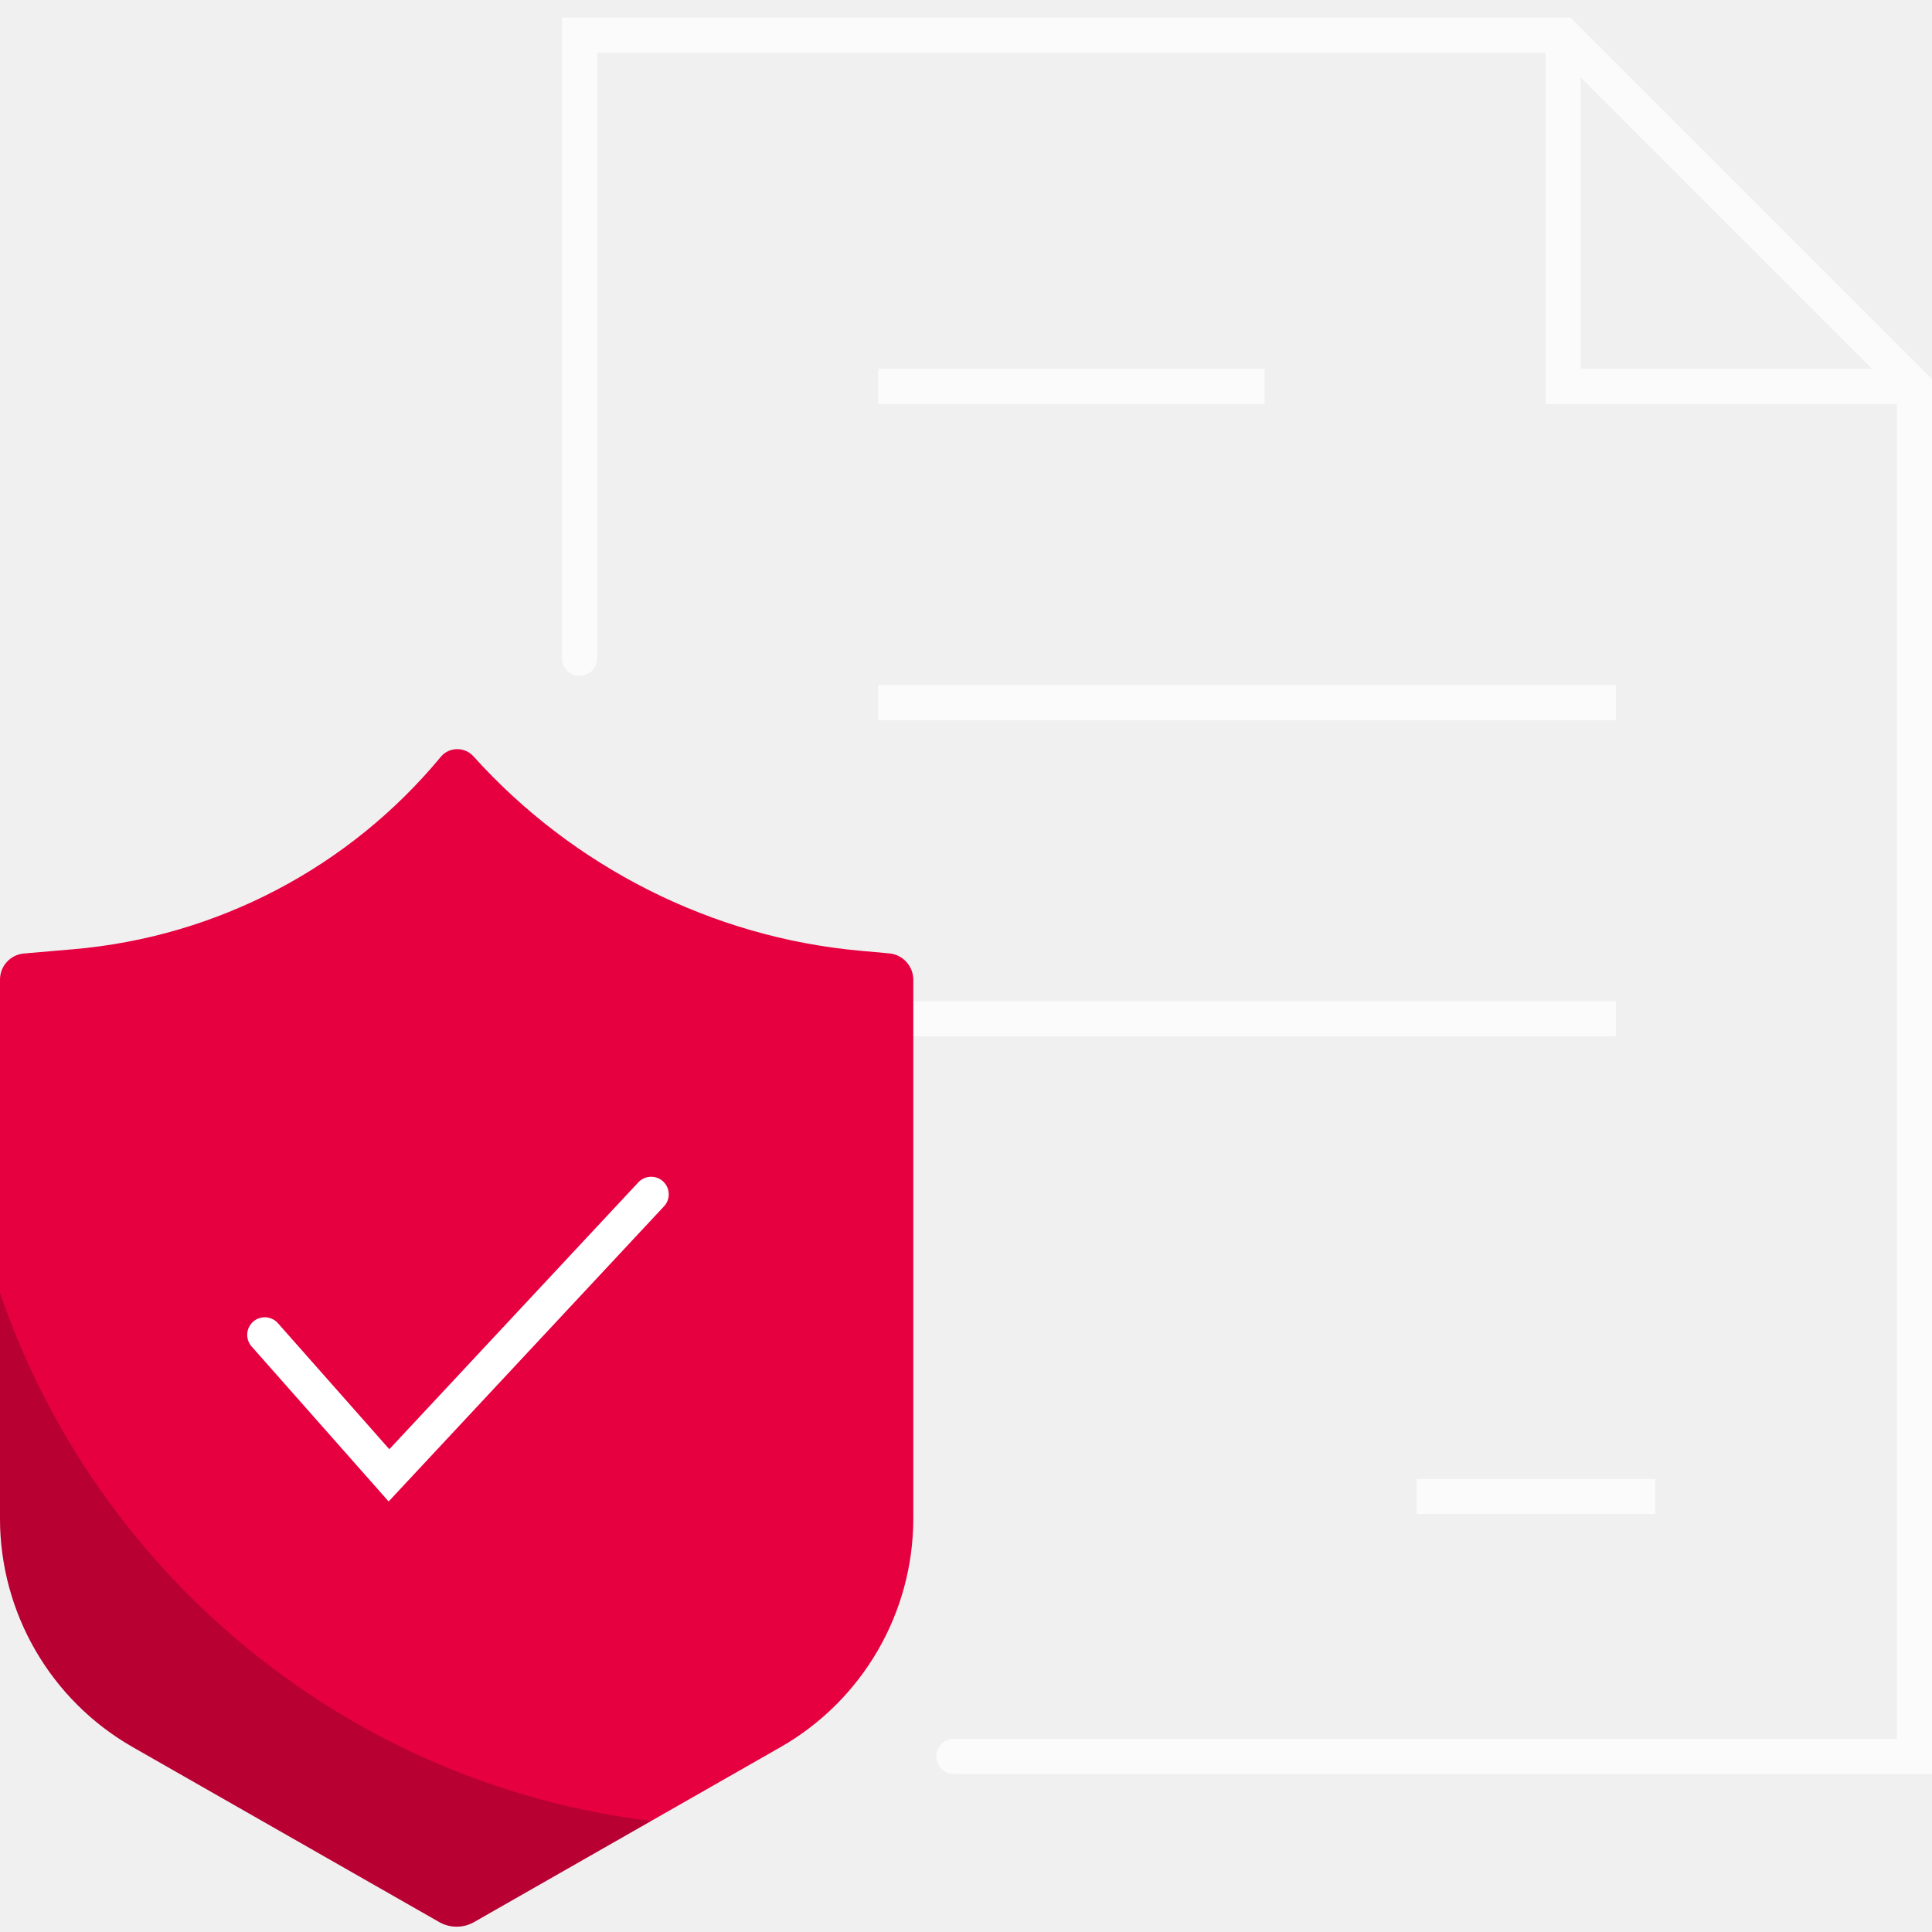
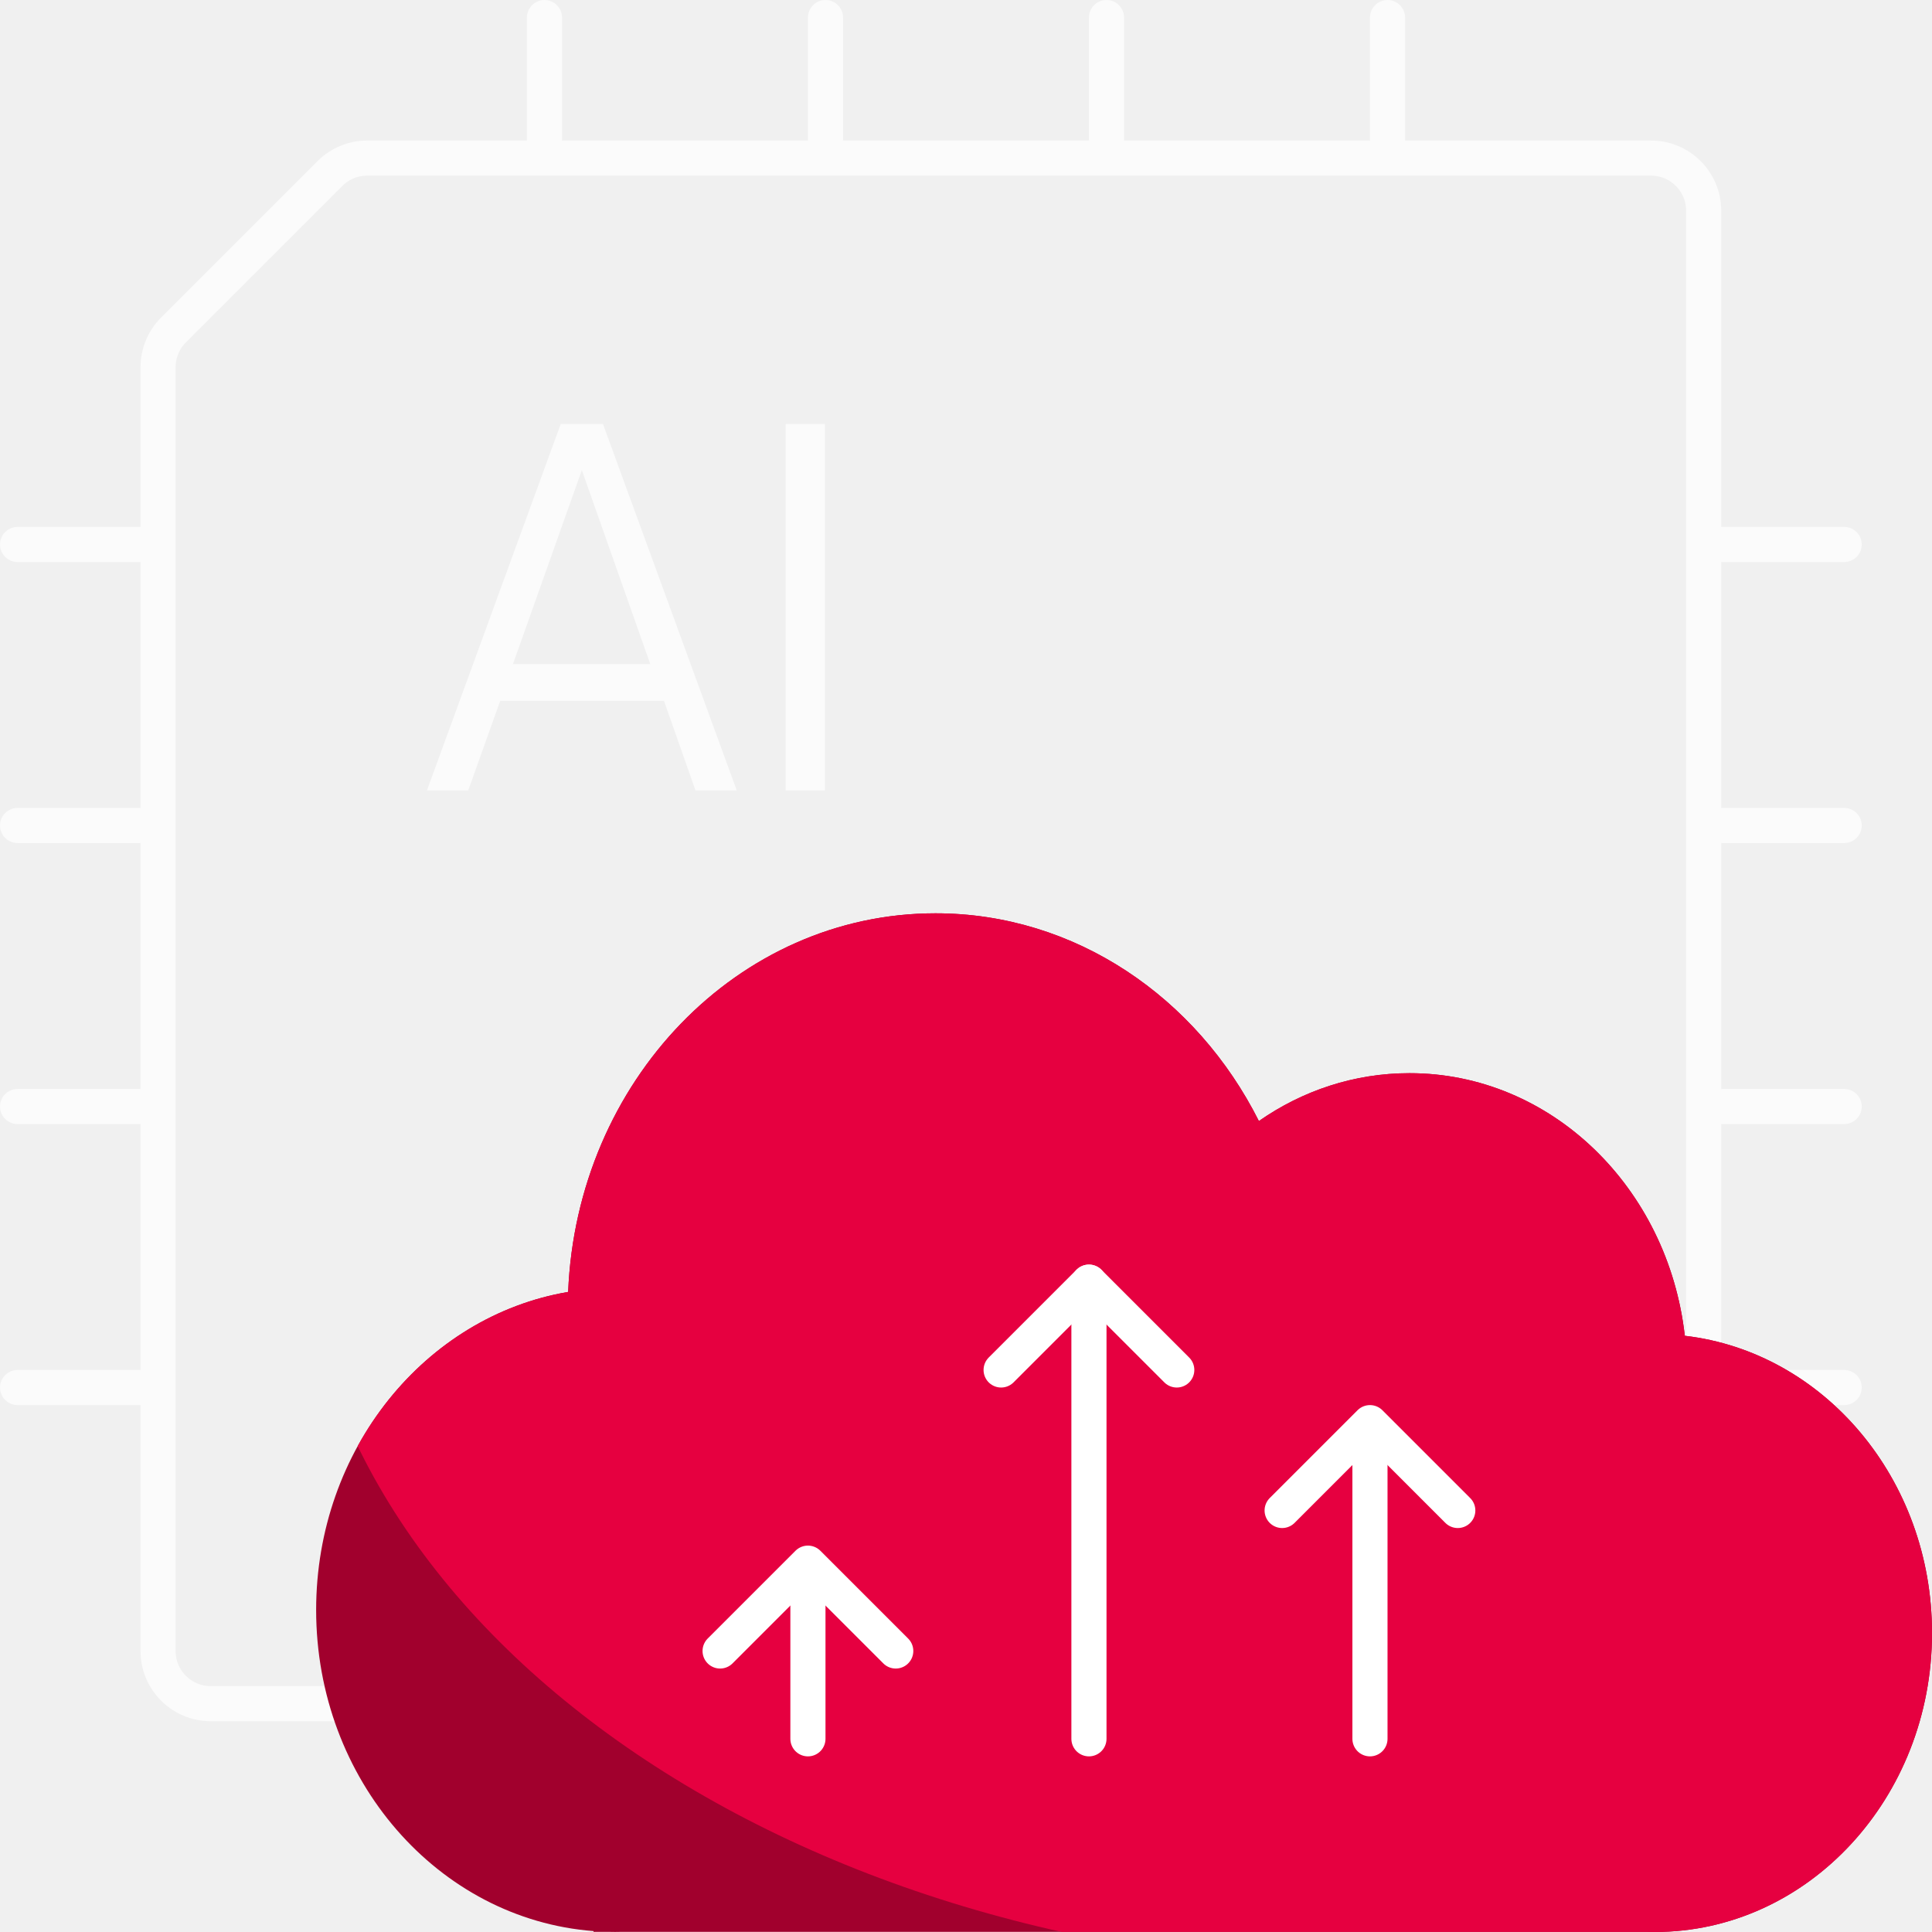
<svg xmlns="http://www.w3.org/2000/svg" width="110" height="110" viewBox="0 0 110 110" fill="none">
  <g opacity="0.7">
-     <path d="M54.307 100H109V22L89 2L33 2V37.483" stroke="white" stroke-width="2" stroke-linecap="round" />
-     <path d="M89 2C89 9.485 89 14.515 89 22H109" stroke="white" stroke-width="2" />
-     <path d="M50 22H72" stroke="white" stroke-width="2" />
-     <path d="M80.657 85.203H94.241" stroke="white" stroke-width="2" />
-     <path d="M50 40H92" stroke="white" stroke-width="2" />
-     <path d="M50 58H92" stroke="white" stroke-width="2" />
+     <path d="M20.907 9H94C95.657 9 97 10.343 97 12V85.093C97 85.888 96.684 86.652 96.121 87.215L87.215 96.121C86.652 96.684 85.888 97 85.093 97H12C10.343 97 9 95.657 9 94V20.907C9 20.112 9.316 19.348 9.879 18.785L18.785 9.879C19.348 9.316 20.112 9 20.907 9Z" stroke="white" stroke-width="2" />
+     <path d="M31 1V8" stroke="white" stroke-width="2" stroke-linecap="round" />
+     <path d="M47 1V8" stroke="white" stroke-width="2" stroke-linecap="round" />
+     <path d="M63 1V8" stroke="white" stroke-width="2" stroke-linecap="round" />
+     <path d="M79 1V8" stroke="white" stroke-width="2" stroke-linecap="round" />
+     <path d="M1 31H8" stroke="white" stroke-width="2" stroke-linecap="round" />
+     <path d="M1 47H8" stroke="white" stroke-width="2" stroke-linecap="round" />
+     <path d="M1 63H8" stroke="white" stroke-width="2" stroke-linecap="round" />
+     <path d="M1 79H8" stroke="white" stroke-width="2" stroke-linecap="round" />
+     <path d="M98 31H105" stroke="white" stroke-width="2" stroke-linecap="round" />
+     <path d="M98 47H105" stroke="white" stroke-width="2" stroke-linecap="round" />
+     <path d="M98 63H105" stroke="white" stroke-width="2" stroke-linecap="round" />
+     <path d="M98 79H105" stroke="white" stroke-width="2" stroke-linecap="round" />
+     <path d="M44.73 45.001V24.141H46.97V45.001H44.73Z" fill="white" />
+     <path d="M24.308 45.001L31.924 24.141H34.332L41.948 45.001H39.596L37.804 39.905H28.48L26.66 45.001H24.308ZM29.208 37.805H37.02L32.792 25.821H33.464L29.208 37.805Z" fill="white" />
  </g>
-   <path d="M0 74.312V55.775C0 55 0.593 54.354 1.364 54.288L4.192 54.044C12.347 53.342 19.879 49.396 25.098 43.09C25.573 42.516 26.457 42.508 26.956 43.062C32.618 49.356 40.534 53.37 48.965 54.131L50.624 54.281C51.403 54.351 52 55.004 52 55.786V74.312V86.449C52 91.835 49.113 96.807 44.436 99.476L26.991 109.434C26.377 109.785 25.623 109.785 25.009 109.434L7.564 99.476C2.887 96.807 0 91.835 0 86.449V74.312Z" fill="#E60040" />
-   <path opacity="0.2" d="M0 73.621C5.492 89.635 19.764 101.569 37.071 103.68L26.991 109.435C26.377 109.785 25.623 109.785 25.009 109.435L7.563 99.477C2.887 96.807 0 91.835 0 86.45V73.621Z" fill="black" />
-   <path d="M15.075 76L22.147 84L37.075 68" stroke="white" stroke-width="2" stroke-linecap="round" />
+   <path d="M53.26 52C61.215 52 68.134 56.783 71.676 63.827C74.145 62.103 77.09 61.102 80.251 61.102C88.322 61.102 94.978 67.629 95.926 76.054C103.84 76.976 110.001 84.2 110.001 92.976C110.001 102.377 102.93 109.999 94.208 109.999C94.056 109.999 93.904 109.996 93.753 109.991H35.386C35.264 109.994 35.142 109.996 35.02 109.996C34.897 109.996 34.775 109.994 34.653 109.991H33.794V109.948C24.966 109.272 18 101.345 18 91.664C18 82.519 24.217 74.938 32.348 73.557C32.837 61.562 42.012 52 53.26 52Z" fill="#A1002D" />
+   <mask id="mask0_7465_155045" style="mask-type:alpha" maskUnits="userSpaceOnUse" x="18" y="52" width="93" height="58">
+     <path d="M53.26 52C61.215 52 68.134 56.783 71.676 63.827C74.145 62.103 77.09 61.102 80.251 61.102C88.322 61.102 94.978 67.629 95.926 76.054C103.84 76.976 110.001 84.2 110.001 92.976C110.001 102.377 102.93 109.999 94.208 109.999C94.056 109.999 93.904 109.996 93.753 109.991H35.386C35.264 109.994 35.142 109.996 35.02 109.996C34.897 109.996 34.775 109.994 34.653 109.991H33.794V109.948C24.966 109.272 18 101.345 18 91.664C18 82.519 24.217 74.938 32.348 73.557C32.837 61.562 42.012 52 53.26 52Z" fill="#E60040" />
+   </mask>
+   <g mask="url(#mask0_7465_155045)">
+     <ellipse cx="79" cy="68" rx="62" ry="44" fill="#E60040" />
+   </g>
+   <path d="M46 91V99" stroke="white" stroke-width="2" stroke-linecap="round" />
+   <path d="M62 73V99" stroke="white" stroke-width="2" stroke-linecap="round" />
+   <path d="M78 83V99" stroke="white" stroke-width="2" stroke-linecap="round" />
+   <path d="M57 78L62 73L67 78" stroke="white" stroke-width="2" stroke-linecap="round" stroke-linejoin="round" />
+   <path d="M73 86L78 81L83 86" stroke="white" stroke-width="2" stroke-linecap="round" stroke-linejoin="round" />
+   <path d="M41 94L46 89L51 94" stroke="white" stroke-width="2" stroke-linecap="round" stroke-linejoin="round" />
</svg>
